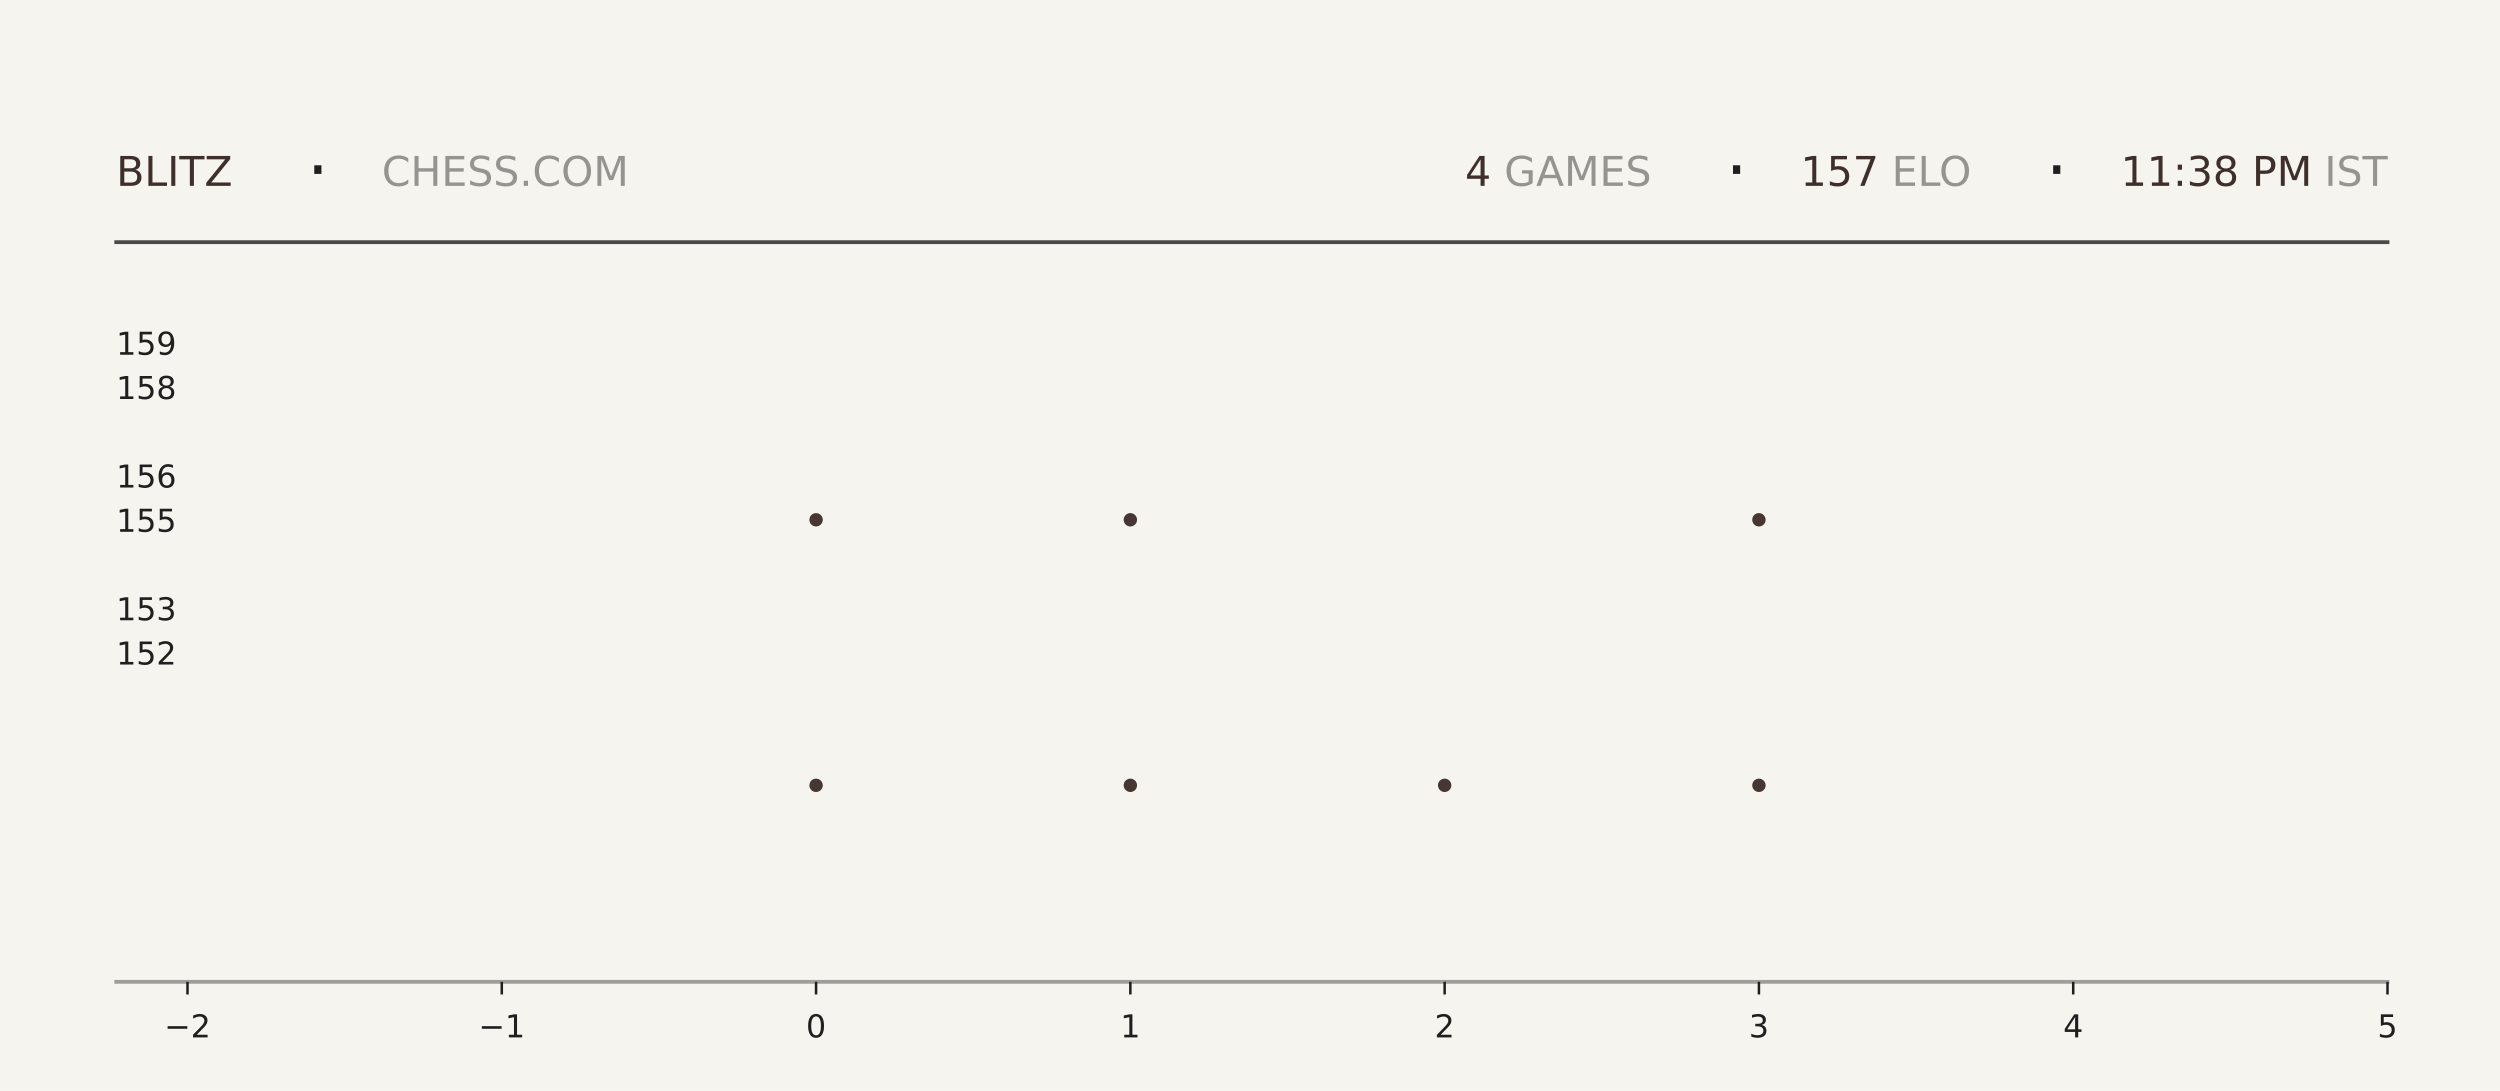
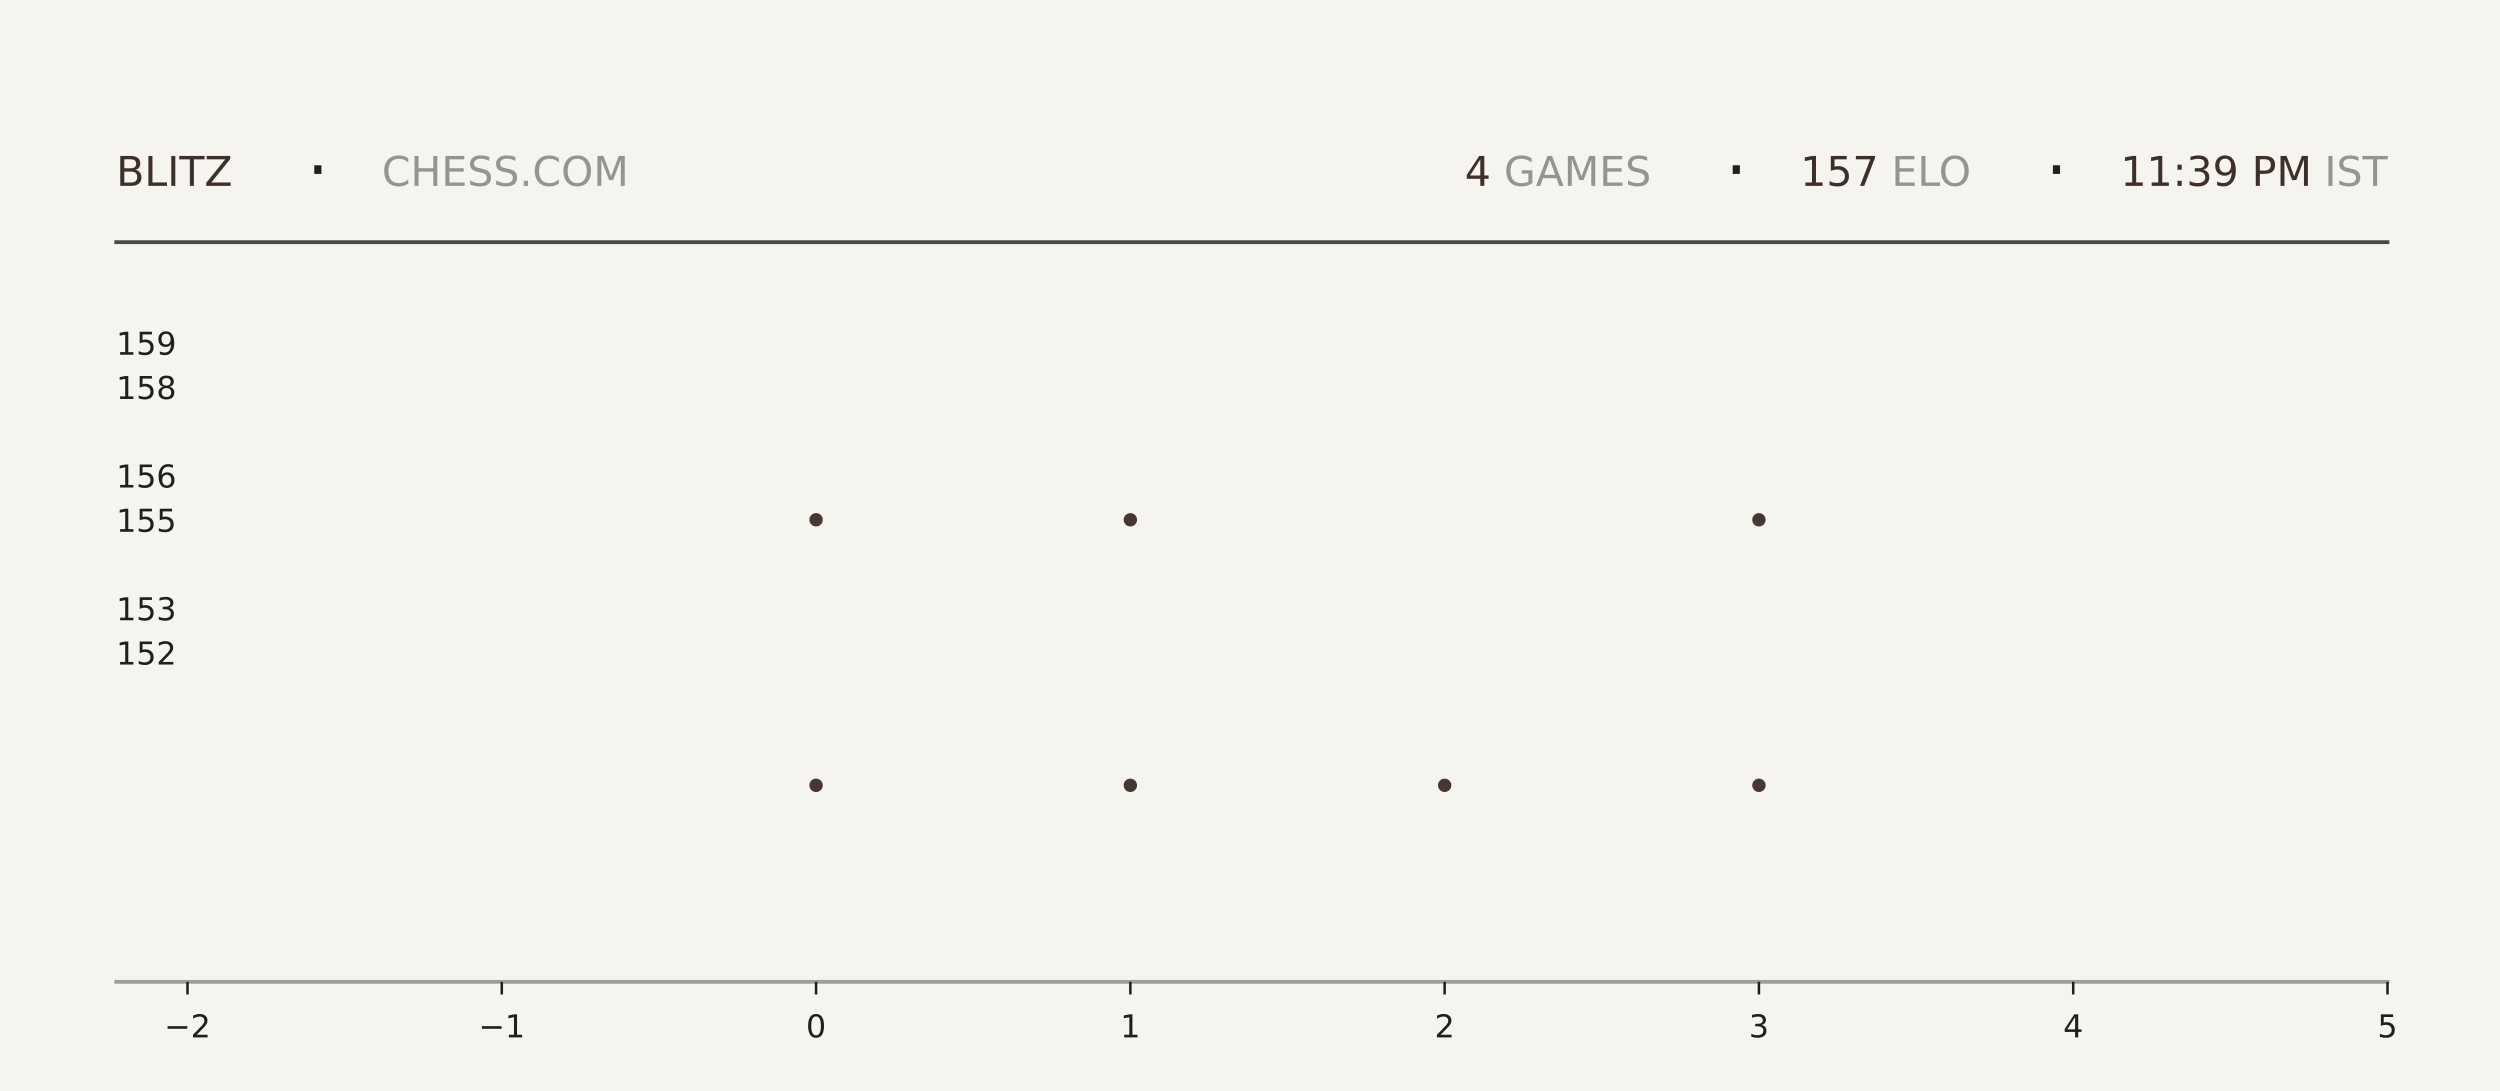
<svg xmlns="http://www.w3.org/2000/svg" xmlns:xlink="http://www.w3.org/1999/xlink" width="792pt" height="345.6pt" viewBox="0 0 792 345.6" version="1.1">
  <defs>
    <style type="text/css">*{stroke-linejoin: round; stroke-linecap: butt}</style>
  </defs>
  <g id="figure_1">
    <g id="patch_1">
      <path d="M 0 345.6  L 792 345.6  L 792 0  L 0 0  z " style="fill: #f6f4ef" />
    </g>
    <g id="axes_1">
      <g id="patch_2">
        <path d="M 59.4 311.04  L 756.36 311.04  L 756.36 103.68  L 59.4 103.68  z " style="fill: #f6f4ef" />
      </g>
      <g id="PathCollection_1">
        <defs>
-           <path id="m984a366573" d="M 0 2.121  C 0.563 2.121 1.102 1.898 1.5 1.5  C 1.898 1.102 2.121 0.563 2.121 0  C 2.121 -0.563 1.898 -1.102 1.5 -1.5  C 1.102 -1.898 0.563 -2.121 0 -2.121  C -0.563 -2.121 -1.102 -1.898 -1.5 -1.5  C -1.898 -1.102 -2.121 -0.563 -2.121 0  C -2.121 0.563 -1.898 1.102 -1.5 1.5  C -1.102 1.898 -0.563 2.121 0 2.121  z " />
-         </defs>
-         <g clip-path="url(#p664d80d4a1)">
-           <use xlink:href="#m984a366573" x="258.531" y="248.79" style="fill: #3e2f2a; fill-opacity: 0.95" />
-           <use xlink:href="#m984a366573" x="258.531" y="164.668" style="fill: #3e2f2a; fill-opacity: 0.95" />
+           <path id="m3b3608b9f2" d="M 0 2.121  C 0.563 2.121 1.102 1.898 1.5 1.5  C 1.898 1.102 2.121 0.563 2.121 0  C 2.121 -0.563 1.898 -1.102 1.5 -1.5  C 1.102 -1.898 0.563 -2.121 0 -2.121  C -0.563 -2.121 -1.102 -1.898 -1.5 -1.5  C -1.898 -1.102 -2.121 -0.563 -2.121 0  C -2.121 0.563 -1.898 1.102 -1.5 1.5  C -1.102 1.898 -0.563 2.121 0 2.121  z " />
+         </defs>
+         <g clip-path="url(#pa72ec23ff9)">
+           <use xlink:href="#m3b3608b9f2" x="258.531" y="248.79" style="fill: #3e2f2a; fill-opacity: 0.95" />
+           <use xlink:href="#m3b3608b9f2" x="258.531" y="164.668" style="fill: #3e2f2a; fill-opacity: 0.95" />
        </g>
      </g>
      <g id="PathCollection_2">
-         <g clip-path="url(#p664d80d4a1)">
-           <use xlink:href="#m984a366573" x="358.097" y="248.79" style="fill: #3e2f2a; fill-opacity: 0.95" />
-           <use xlink:href="#m984a366573" x="358.097" y="164.668" style="fill: #3e2f2a; fill-opacity: 0.95" />
-           <use xlink:href="#m984a366573" x="358.097" y="80.547" style="fill: #3e2f2a; fill-opacity: 0.95" />
+         <g clip-path="url(#pa72ec23ff9)">
+           <use xlink:href="#m3b3608b9f2" x="358.097" y="248.79" style="fill: #3e2f2a; fill-opacity: 0.95" />
+           <use xlink:href="#m3b3608b9f2" x="358.097" y="164.668" style="fill: #3e2f2a; fill-opacity: 0.95" />
+           <use xlink:href="#m3b3608b9f2" x="358.097" y="80.547" style="fill: #3e2f2a; fill-opacity: 0.95" />
        </g>
      </g>
      <g id="PathCollection_3">
-         <g clip-path="url(#p664d80d4a1)">
-           <use xlink:href="#m984a366573" x="457.663" y="248.79" style="fill: #3e2f2a; fill-opacity: 0.95" />
+         <g clip-path="url(#pa72ec23ff9)">
+           <use xlink:href="#m3b3608b9f2" x="457.663" y="248.79" style="fill: #3e2f2a; fill-opacity: 0.95" />
        </g>
      </g>
      <g id="PathCollection_4">
-         <g clip-path="url(#p664d80d4a1)">
-           <use xlink:href="#m984a366573" x="557.229" y="248.79" style="fill: #3e2f2a; fill-opacity: 0.95" />
-           <use xlink:href="#m984a366573" x="557.229" y="164.668" style="fill: #3e2f2a; fill-opacity: 0.95" />
-           <use xlink:href="#m984a366573" x="557.229" y="80.547" style="fill: #3e2f2a; fill-opacity: 0.95" />
+         <g clip-path="url(#pa72ec23ff9)">
+           <use xlink:href="#m3b3608b9f2" x="557.229" y="248.79" style="fill: #3e2f2a; fill-opacity: 0.95" />
+           <use xlink:href="#m3b3608b9f2" x="557.229" y="164.668" style="fill: #3e2f2a; fill-opacity: 0.95" />
+           <use xlink:href="#m3b3608b9f2" x="557.229" y="80.547" style="fill: #3e2f2a; fill-opacity: 0.95" />
        </g>
      </g>
      <g id="matplotlib.axis_1">
        <g id="xtick_1">
          <g id="line2d_1">
            <defs>
-               <path id="m6e88be7aa5" d="M 0 0  L 0 4  " style="stroke: #1f1f1f; stroke-width: 0.8" />
+               <path id="m2c650668fe" d="M 0 0  L 0 4  " style="stroke: #1f1f1f; stroke-width: 0.8" />
            </defs>
            <g>
-               <use xlink:href="#m6e88be7aa5" x="59.4" y="311.04" style="fill: #1f1f1f; stroke: #1f1f1f; stroke-width: 0.8" />
+               <use xlink:href="#m2c650668fe" x="59.4" y="311.04" style="fill: #1f1f1f; stroke: #1f1f1f; stroke-width: 0.8" />
            </g>
          </g>
          <g id="text_1">
            <g style="fill: #1f1f1f" transform="translate(52.02891 328.6384) scale(0.1 -0.1)">
              <defs>
                <path id="DejaVuSans-2212" d="M 678 2272  L 4684 2272  L 4684 1741  L 678 1741  L 678 2272  z " transform="scale(0.015625)" />
                <path id="DejaVuSans-32" d="M 1228 531  L 3431 531  L 3431 0  L 469 0  L 469 531  Q 828 903 1448 1529  Q 2069 2156 2228 2338  Q 2531 2678 2651 2914  Q 2772 3150 2772 3378  Q 2772 3750 2511 3984  Q 2250 4219 1831 4219  Q 1534 4219 1204 4116  Q 875 4013 500 3803  L 500 4441  Q 881 4594 1212 4672  Q 1544 4750 1819 4750  Q 2544 4750 2975 4387  Q 3406 4025 3406 3419  Q 3406 3131 3298 2873  Q 3191 2616 2906 2266  Q 2828 2175 2409 1742  Q 1991 1309 1228 531  z " transform="scale(0.015625)" />
              </defs>
              <use xlink:href="#DejaVuSans-2212" />
              <use xlink:href="#DejaVuSans-32" transform="translate(83.78906 0)" />
            </g>
          </g>
        </g>
        <g id="xtick_2">
          <g id="line2d_2">
            <g>
-               <use xlink:href="#m6e88be7aa5" x="158.966" y="311.04" style="fill: #1f1f1f; stroke: #1f1f1f; stroke-width: 0.8" />
+               <use xlink:href="#m2c650668fe" x="158.966" y="311.04" style="fill: #1f1f1f; stroke: #1f1f1f; stroke-width: 0.8" />
            </g>
          </g>
          <g id="text_2">
            <g style="fill: #1f1f1f" transform="translate(151.5946 328.6384) scale(0.1 -0.1)">
              <defs>
                <path id="DejaVuSans-31" d="M 794 531  L 1825 531  L 1825 4091  L 703 3866  L 703 4441  L 1819 4666  L 2450 4666  L 2450 531  L 3481 531  L 3481 0  L 794 0  L 794 531  z " transform="scale(0.015625)" />
              </defs>
              <use xlink:href="#DejaVuSans-2212" />
              <use xlink:href="#DejaVuSans-31" transform="translate(83.78906 0)" />
            </g>
          </g>
        </g>
        <g id="xtick_3">
          <g id="line2d_3">
            <g>
-               <use xlink:href="#m6e88be7aa5" x="258.531" y="311.04" style="fill: #1f1f1f; stroke: #1f1f1f; stroke-width: 0.8" />
+               <use xlink:href="#m2c650668fe" x="258.531" y="311.04" style="fill: #1f1f1f; stroke: #1f1f1f; stroke-width: 0.8" />
            </g>
          </g>
          <g id="text_3">
            <g style="fill: #1f1f1f" transform="translate(255.3502 328.6384) scale(0.1 -0.1)">
              <defs>
                <path id="DejaVuSans-30" d="M 2034 4250  Q 1547 4250 1301 3770  Q 1056 3291 1056 2328  Q 1056 1369 1301 889  Q 1547 409 2034 409  Q 2525 409 2770 889  Q 3016 1369 3016 2328  Q 3016 3291 2770 3770  Q 2525 4250 2034 4250  z M 2034 4750  Q 2819 4750 3233 4129  Q 3647 3509 3647 2328  Q 3647 1150 3233 529  Q 2819 -91 2034 -91  Q 1250 -91 836 529  Q 422 1150 422 2328  Q 422 3509 836 4129  Q 1250 4750 2034 4750  z " transform="scale(0.015625)" />
              </defs>
              <use xlink:href="#DejaVuSans-30" />
            </g>
          </g>
        </g>
        <g id="xtick_4">
          <g id="line2d_4">
            <g>
-               <use xlink:href="#m6e88be7aa5" x="358.097" y="311.04" style="fill: #1f1f1f; stroke: #1f1f1f; stroke-width: 0.8" />
+               <use xlink:href="#m2c650668fe" x="358.097" y="311.04" style="fill: #1f1f1f; stroke: #1f1f1f; stroke-width: 0.8" />
            </g>
          </g>
          <g id="text_4">
            <g style="fill: #1f1f1f" transform="translate(354.9159 328.6384) scale(0.1 -0.1)">
              <use xlink:href="#DejaVuSans-31" />
            </g>
          </g>
        </g>
        <g id="xtick_5">
          <g id="line2d_5">
            <g>
-               <use xlink:href="#m6e88be7aa5" x="457.663" y="311.04" style="fill: #1f1f1f; stroke: #1f1f1f; stroke-width: 0.8" />
+               <use xlink:href="#m2c650668fe" x="457.663" y="311.04" style="fill: #1f1f1f; stroke: #1f1f1f; stroke-width: 0.8" />
            </g>
          </g>
          <g id="text_5">
            <g style="fill: #1f1f1f" transform="translate(454.4816 328.6384) scale(0.1 -0.1)">
              <use xlink:href="#DejaVuSans-32" />
            </g>
          </g>
        </g>
        <g id="xtick_6">
          <g id="line2d_6">
            <g>
-               <use xlink:href="#m6e88be7aa5" x="557.229" y="311.04" style="fill: #1f1f1f; stroke: #1f1f1f; stroke-width: 0.8" />
+               <use xlink:href="#m2c650668fe" x="557.229" y="311.04" style="fill: #1f1f1f; stroke: #1f1f1f; stroke-width: 0.8" />
            </g>
          </g>
          <g id="text_6">
            <g style="fill: #1f1f1f" transform="translate(554.0473 328.6384) scale(0.1 -0.1)">
              <defs>
                <path id="DejaVuSans-33" d="M 2597 2516  Q 3050 2419 3304 2112  Q 3559 1806 3559 1356  Q 3559 666 3084 287  Q 2609 -91 1734 -91  Q 1441 -91 1130 -33  Q 819 25 488 141  L 488 750  Q 750 597 1062 519  Q 1375 441 1716 441  Q 2309 441 2620 675  Q 2931 909 2931 1356  Q 2931 1769 2642 2001  Q 2353 2234 1838 2234  L 1294 2234  L 1294 2753  L 1863 2753  Q 2328 2753 2575 2939  Q 2822 3125 2822 3475  Q 2822 3834 2567 4026  Q 2313 4219 1838 4219  Q 1578 4219 1281 4162  Q 984 4106 628 3988  L 628 4550  Q 988 4650 1302 4700  Q 1616 4750 1894 4750  Q 2613 4750 3031 4423  Q 3450 4097 3450 3541  Q 3450 3153 3228 2886  Q 3006 2619 2597 2516  z " transform="scale(0.015625)" />
              </defs>
              <use xlink:href="#DejaVuSans-33" />
            </g>
          </g>
        </g>
        <g id="xtick_7">
          <g id="line2d_7">
            <g>
-               <use xlink:href="#m6e88be7aa5" x="656.794" y="311.04" style="fill: #1f1f1f; stroke: #1f1f1f; stroke-width: 0.8" />
+               <use xlink:href="#m2c650668fe" x="656.794" y="311.04" style="fill: #1f1f1f; stroke: #1f1f1f; stroke-width: 0.8" />
            </g>
          </g>
          <g id="text_7">
            <g style="fill: #1f1f1f" transform="translate(653.613 328.6384) scale(0.1 -0.1)">
              <defs>
                <path id="DejaVuSans-34" d="M 2419 4116  L 825 1625  L 2419 1625  L 2419 4116  z M 2253 4666  L 3047 4666  L 3047 1625  L 3713 1625  L 3713 1100  L 3047 1100  L 3047 0  L 2419 0  L 2419 1100  L 313 1100  L 313 1709  L 2253 4666  z " transform="scale(0.015625)" />
              </defs>
              <use xlink:href="#DejaVuSans-34" />
            </g>
          </g>
        </g>
        <g id="xtick_8">
          <g id="line2d_8">
            <g>
-               <use xlink:href="#m6e88be7aa5" x="756.36" y="311.04" style="fill: #1f1f1f; stroke: #1f1f1f; stroke-width: 0.8" />
+               <use xlink:href="#m2c650668fe" x="756.36" y="311.04" style="fill: #1f1f1f; stroke: #1f1f1f; stroke-width: 0.8" />
            </g>
          </g>
          <g id="text_8">
            <g style="fill: #1f1f1f" transform="translate(753.1788 328.6384) scale(0.1 -0.1)">
              <defs>
                <path id="DejaVuSans-35" d="M 691 4666  L 3169 4666  L 3169 4134  L 1269 4134  L 1269 2991  Q 1406 3038 1543 3061  Q 1681 3084 1819 3084  Q 2600 3084 3056 2656  Q 3513 2228 3513 1497  Q 3513 744 3044 326  Q 2575 -91 1722 -91  Q 1428 -91 1123 -41  Q 819 9 494 109  L 494 744  Q 775 591 1075 516  Q 1375 441 1709 441  Q 2250 441 2565 725  Q 2881 1009 2881 1497  Q 2881 1984 2565 2268  Q 2250 2553 1709 2553  Q 1456 2553 1204 2497  Q 953 2441 691 2322  L 691 4666  z " transform="scale(0.015625)" />
              </defs>
              <use xlink:href="#DejaVuSans-35" />
            </g>
          </g>
        </g>
      </g>
      <g id="matplotlib.axis_2">
        <g id="ytick_1">
          <g id="line2d_9" />
          <g id="text_9">
            <g style="fill: #1f1f1f" transform="translate(36.8125 210.5283) scale(0.1 -0.1)">
              <use xlink:href="#DejaVuSans-31" />
              <use xlink:href="#DejaVuSans-35" transform="translate(63.62305 0)" />
              <use xlink:href="#DejaVuSans-32" transform="translate(127.2461 0)" />
            </g>
          </g>
        </g>
        <g id="ytick_2">
          <g id="line2d_10" />
          <g id="text_10">
            <g style="fill: #1f1f1f" transform="translate(36.8125 196.508) scale(0.1 -0.1)">
              <use xlink:href="#DejaVuSans-31" />
              <use xlink:href="#DejaVuSans-35" transform="translate(63.62305 0)" />
              <use xlink:href="#DejaVuSans-33" transform="translate(127.2461 0)" />
            </g>
          </g>
        </g>
        <g id="ytick_3">
          <g id="line2d_11" />
          <g id="text_11">
            <g style="fill: #1f1f1f" transform="translate(36.8125 168.4675) scale(0.1 -0.1)">
              <use xlink:href="#DejaVuSans-31" />
              <use xlink:href="#DejaVuSans-35" transform="translate(63.62305 0)" />
              <use xlink:href="#DejaVuSans-35" transform="translate(127.2461 0)" />
            </g>
          </g>
        </g>
        <g id="ytick_4">
          <g id="line2d_12" />
          <g id="text_12">
            <g style="fill: #1f1f1f" transform="translate(36.8125 154.4472) scale(0.1 -0.1)">
              <defs>
                <path id="DejaVuSans-36" d="M 2113 2584  Q 1688 2584 1439 2293  Q 1191 2003 1191 1497  Q 1191 994 1439 701  Q 1688 409 2113 409  Q 2538 409 2786 701  Q 3034 994 3034 1497  Q 3034 2003 2786 2293  Q 2538 2584 2113 2584  z M 3366 4563  L 3366 3988  Q 3128 4100 2886 4159  Q 2644 4219 2406 4219  Q 1781 4219 1451 3797  Q 1122 3375 1075 2522  Q 1259 2794 1537 2939  Q 1816 3084 2150 3084  Q 2853 3084 3261 2657  Q 3669 2231 3669 1497  Q 3669 778 3244 343  Q 2819 -91 2113 -91  Q 1303 -91 875 529  Q 447 1150 447 2328  Q 447 3434 972 4092  Q 1497 4750 2381 4750  Q 2619 4750 2861 4703  Q 3103 4656 3366 4563  z " transform="scale(0.015625)" />
              </defs>
              <use xlink:href="#DejaVuSans-31" />
              <use xlink:href="#DejaVuSans-35" transform="translate(63.62305 0)" />
              <use xlink:href="#DejaVuSans-36" transform="translate(127.2461 0)" />
            </g>
          </g>
        </g>
        <g id="ytick_5">
          <g id="line2d_13" />
          <g id="text_13">
            <g style="fill: #1f1f1f" transform="translate(36.8125 126.4066) scale(0.1 -0.1)">
              <defs>
                <path id="DejaVuSans-38" d="M 2034 2216  Q 1584 2216 1326 1975  Q 1069 1734 1069 1313  Q 1069 891 1326 650  Q 1584 409 2034 409  Q 2484 409 2743 651  Q 3003 894 3003 1313  Q 3003 1734 2745 1975  Q 2488 2216 2034 2216  z M 1403 2484  Q 997 2584 770 2862  Q 544 3141 544 3541  Q 544 4100 942 4425  Q 1341 4750 2034 4750  Q 2731 4750 3128 4425  Q 3525 4100 3525 3541  Q 3525 3141 3298 2862  Q 3072 2584 2669 2484  Q 3125 2378 3379 2068  Q 3634 1759 3634 1313  Q 3634 634 3220 271  Q 2806 -91 2034 -91  Q 1263 -91 848 271  Q 434 634 434 1313  Q 434 1759 690 2068  Q 947 2378 1403 2484  z M 1172 3481  Q 1172 3119 1398 2916  Q 1625 2713 2034 2713  Q 2441 2713 2670 2916  Q 2900 3119 2900 3481  Q 2900 3844 2670 4047  Q 2441 4250 2034 4250  Q 1625 4250 1398 4047  Q 1172 3844 1172 3481  z " transform="scale(0.015625)" />
              </defs>
              <use xlink:href="#DejaVuSans-31" />
              <use xlink:href="#DejaVuSans-35" transform="translate(63.62305 0)" />
              <use xlink:href="#DejaVuSans-38" transform="translate(127.2461 0)" />
            </g>
          </g>
        </g>
        <g id="ytick_6">
          <g id="line2d_14" />
          <g id="text_14">
            <g style="fill: #1f1f1f" transform="translate(36.8125 112.3863) scale(0.1 -0.1)">
              <defs>
                <path id="DejaVuSans-39" d="M 703 97  L 703 672  Q 941 559 1184 500  Q 1428 441 1663 441  Q 2288 441 2617 861  Q 2947 1281 2994 2138  Q 2813 1869 2534 1725  Q 2256 1581 1919 1581  Q 1219 1581 811 2004  Q 403 2428 403 3163  Q 403 3881 828 4315  Q 1253 4750 1959 4750  Q 2769 4750 3195 4129  Q 3622 3509 3622 2328  Q 3622 1225 3098 567  Q 2575 -91 1691 -91  Q 1453 -91 1209 -44  Q 966 3 703 97  z M 1959 2075  Q 2384 2075 2632 2365  Q 2881 2656 2881 3163  Q 2881 3666 2632 3958  Q 2384 4250 1959 4250  Q 1534 4250 1286 3958  Q 1038 3666 1038 3163  Q 1038 2656 1286 2365  Q 1534 2075 1959 2075  z " transform="scale(0.015625)" />
              </defs>
              <use xlink:href="#DejaVuSans-31" />
              <use xlink:href="#DejaVuSans-35" transform="translate(63.62305 0)" />
              <use xlink:href="#DejaVuSans-39" transform="translate(127.2461 0)" />
            </g>
          </g>
        </g>
      </g>
    </g>
    <g id="line2d_15">
      <path d="M 36.82 76.723  L 756.36 76.723  " style="fill: none; stroke: #1f1f1f; stroke-opacity: 0.8; stroke-width: 1.2; stroke-linecap: square" />
    </g>
    <g id="line2d_16">
      <path d="M 36.82 311.04  L 756.36 311.04  " style="fill: none; stroke: #1f1f1f; stroke-opacity: 0.4; stroke-width: 1.2; stroke-linecap: square" />
    </g>
    <g id="text_15">
      <g style="fill: #3e2f2a" transform="translate(36.82 58.88319) scale(0.13 -0.13)">
        <defs>
          <path id="DejaVuSans-42" d="M 1259 2228  L 1259 519  L 2272 519  Q 2781 519 3026 730  Q 3272 941 3272 1375  Q 3272 1813 3026 2020  Q 2781 2228 2272 2228  L 1259 2228  z M 1259 4147  L 1259 2741  L 2194 2741  Q 2656 2741 2882 2914  Q 3109 3088 3109 3444  Q 3109 3797 2882 3972  Q 2656 4147 2194 4147  L 1259 4147  z M 628 4666  L 2241 4666  Q 2963 4666 3353 4366  Q 3744 4066 3744 3513  Q 3744 3084 3544 2831  Q 3344 2578 2956 2516  Q 3422 2416 3680 2098  Q 3938 1781 3938 1306  Q 3938 681 3513 340  Q 3088 0 2303 0  L 628 0  L 628 4666  z " transform="scale(0.015625)" />
          <path id="DejaVuSans-4c" d="M 628 4666  L 1259 4666  L 1259 531  L 3531 531  L 3531 0  L 628 0  L 628 4666  z " transform="scale(0.015625)" />
          <path id="DejaVuSans-49" d="M 628 4666  L 1259 4666  L 1259 0  L 628 0  L 628 4666  z " transform="scale(0.015625)" />
          <path id="DejaVuSans-54" d="M -19 4666  L 3928 4666  L 3928 4134  L 2272 4134  L 2272 0  L 1638 0  L 1638 4134  L -19 4134  L -19 4666  z " transform="scale(0.015625)" />
          <path id="DejaVuSans-5a" d="M 359 4666  L 4025 4666  L 4025 4184  L 1075 531  L 4097 531  L 4097 0  L 288 0  L 288 481  L 3238 4134  L 359 4134  L 359 4666  z " transform="scale(0.015625)" />
        </defs>
        <use xlink:href="#DejaVuSans-42" />
        <use xlink:href="#DejaVuSans-4c" transform="translate(68.60352 0)" />
        <use xlink:href="#DejaVuSans-49" transform="translate(124.3164 0)" />
        <use xlink:href="#DejaVuSans-54" transform="translate(153.8086 0)" />
        <use xlink:href="#DejaVuSans-5a" transform="translate(214.8926 0)" />
      </g>
    </g>
    <g id="text_16">
      <g style="fill: #1f1f1f" transform="translate(97.21 61.36662) scale(0.22 -0.22)">
        <defs>
          <path id="DejaVuSans-b7" d="M 684 2619  L 1344 2619  L 1344 1825  L 684 1825  L 684 2619  z " transform="scale(0.015625)" />
        </defs>
        <use xlink:href="#DejaVuSans-b7" />
      </g>
    </g>
    <g id="text_17">
      <g style="fill: #1f1f1f; opacity: 0.45" transform="translate(120.97 58.88319) scale(0.13 -0.13)">
        <defs>
          <path id="DejaVuSans-43" d="M 4122 4306  L 4122 3641  Q 3803 3938 3442 4084  Q 3081 4231 2675 4231  Q 1875 4231 1450 3742  Q 1025 3253 1025 2328  Q 1025 1406 1450 917  Q 1875 428 2675 428  Q 3081 428 3442 575  Q 3803 722 4122 1019  L 4122 359  Q 3791 134 3420 21  Q 3050 -91 2638 -91  Q 1578 -91 968 557  Q 359 1206 359 2328  Q 359 3453 968 4101  Q 1578 4750 2638 4750  Q 3056 4750 3426 4639  Q 3797 4528 4122 4306  z " transform="scale(0.015625)" />
          <path id="DejaVuSans-48" d="M 628 4666  L 1259 4666  L 1259 2753  L 3553 2753  L 3553 4666  L 4184 4666  L 4184 0  L 3553 0  L 3553 2222  L 1259 2222  L 1259 0  L 628 0  L 628 4666  z " transform="scale(0.015625)" />
          <path id="DejaVuSans-45" d="M 628 4666  L 3578 4666  L 3578 4134  L 1259 4134  L 1259 2753  L 3481 2753  L 3481 2222  L 1259 2222  L 1259 531  L 3634 531  L 3634 0  L 628 0  L 628 4666  z " transform="scale(0.015625)" />
          <path id="DejaVuSans-53" d="M 3425 4513  L 3425 3897  Q 3066 4069 2747 4153  Q 2428 4238 2131 4238  Q 1616 4238 1336 4038  Q 1056 3838 1056 3469  Q 1056 3159 1242 3001  Q 1428 2844 1947 2747  L 2328 2669  Q 3034 2534 3370 2195  Q 3706 1856 3706 1288  Q 3706 609 3251 259  Q 2797 -91 1919 -91  Q 1588 -91 1214 -16  Q 841 59 441 206  L 441 856  Q 825 641 1194 531  Q 1563 422 1919 422  Q 2459 422 2753 634  Q 3047 847 3047 1241  Q 3047 1584 2836 1778  Q 2625 1972 2144 2069  L 1759 2144  Q 1053 2284 737 2584  Q 422 2884 422 3419  Q 422 4038 858 4394  Q 1294 4750 2059 4750  Q 2388 4750 2728 4690  Q 3069 4631 3425 4513  z " transform="scale(0.015625)" />
          <path id="DejaVuSans-2e" d="M 684 794  L 1344 794  L 1344 0  L 684 0  L 684 794  z " transform="scale(0.015625)" />
          <path id="DejaVuSans-4f" d="M 2522 4238  Q 1834 4238 1429 3725  Q 1025 3213 1025 2328  Q 1025 1447 1429 934  Q 1834 422 2522 422  Q 3209 422 3611 934  Q 4013 1447 4013 2328  Q 4013 3213 3611 3725  Q 3209 4238 2522 4238  z M 2522 4750  Q 3503 4750 4090 4092  Q 4678 3434 4678 2328  Q 4678 1225 4090 567  Q 3503 -91 2522 -91  Q 1538 -91 948 565  Q 359 1222 359 2328  Q 359 3434 948 4092  Q 1538 4750 2522 4750  z " transform="scale(0.015625)" />
          <path id="DejaVuSans-4d" d="M 628 4666  L 1569 4666  L 2759 1491  L 3956 4666  L 4897 4666  L 4897 0  L 4281 0  L 4281 4097  L 3078 897  L 2444 897  L 1241 4097  L 1241 0  L 628 0  L 628 4666  z " transform="scale(0.015625)" />
        </defs>
        <use xlink:href="#DejaVuSans-43" />
        <use xlink:href="#DejaVuSans-48" transform="translate(69.82422 0)" />
        <use xlink:href="#DejaVuSans-45" transform="translate(145.0195 0)" />
        <use xlink:href="#DejaVuSans-53" transform="translate(208.2031 0)" />
        <use xlink:href="#DejaVuSans-53" transform="translate(271.6797 0)" />
        <use xlink:href="#DejaVuSans-2e" transform="translate(335.1562 0)" />
        <use xlink:href="#DejaVuSans-43" transform="translate(366.9434 0)" />
        <use xlink:href="#DejaVuSans-4f" transform="translate(436.7676 0)" />
        <use xlink:href="#DejaVuSans-4d" transform="translate(515.4785 0)" />
      </g>
    </g>
    <g id="text_18">
-       <g style="fill: #3e2f2a" transform="translate(464.13 58.88319) scale(0.13 -0.13)">
+       <g style="fill: #3e2f2a" transform="translate(464.04 58.88319) scale(0.13 -0.13)">
        <use xlink:href="#DejaVuSans-34" />
      </g>
    </g>
    <g id="text_19">
-       <g style="fill: #1f1f1f; opacity: 0.45" transform="translate(472.41 58.88319) scale(0.13 -0.13)">
+       <g style="fill: #1f1f1f; opacity: 0.45" transform="translate(472.32 58.88319) scale(0.13 -0.13)">
        <defs>
          <path id="DejaVuSans-20" transform="scale(0.015625)" />
          <path id="DejaVuSans-47" d="M 3809 666  L 3809 1919  L 2778 1919  L 2778 2438  L 4434 2438  L 4434 434  Q 4069 175 3628 42  Q 3188 -91 2688 -91  Q 1594 -91 976 548  Q 359 1188 359 2328  Q 359 3472 976 4111  Q 1594 4750 2688 4750  Q 3144 4750 3555 4637  Q 3966 4525 4313 4306  L 4313 3634  Q 3963 3931 3569 4081  Q 3175 4231 2741 4231  Q 1884 4231 1454 3753  Q 1025 3275 1025 2328  Q 1025 1384 1454 906  Q 1884 428 2741 428  Q 3075 428 3337 486  Q 3600 544 3809 666  z " transform="scale(0.015625)" />
          <path id="DejaVuSans-41" d="M 2188 4044  L 1331 1722  L 3047 1722  L 2188 4044  z M 1831 4666  L 2547 4666  L 4325 0  L 3669 0  L 3244 1197  L 1141 1197  L 716 0  L 50 0  L 1831 4666  z " transform="scale(0.015625)" />
        </defs>
        <use xlink:href="#DejaVuSans-20" />
        <use xlink:href="#DejaVuSans-47" transform="translate(31.78711 0)" />
        <use xlink:href="#DejaVuSans-41" transform="translate(109.2773 0)" />
        <use xlink:href="#DejaVuSans-4d" transform="translate(177.6855 0)" />
        <use xlink:href="#DejaVuSans-45" transform="translate(263.9648 0)" />
        <use xlink:href="#DejaVuSans-53" transform="translate(327.1484 0)" />
      </g>
    </g>
    <g id="text_20">
-       <g style="fill: #1f1f1f" transform="translate(546.66 61.36662) scale(0.22 -0.22)">
+       <g style="fill: #1f1f1f" transform="translate(546.57 61.36662) scale(0.22 -0.22)">
        <use xlink:href="#DejaVuSans-b7" />
      </g>
    </g>
    <g id="text_21">
-       <g style="fill: #3e2f2a" transform="translate(570.42 58.88319) scale(0.13 -0.13)">
+       <g style="fill: #3e2f2a" transform="translate(570.33 58.88319) scale(0.13 -0.13)">
        <defs>
          <path id="DejaVuSans-37" d="M 525 4666  L 3525 4666  L 3525 4397  L 1831 0  L 1172 0  L 2766 4134  L 525 4134  L 525 4666  z " transform="scale(0.015625)" />
        </defs>
        <use xlink:href="#DejaVuSans-31" />
        <use xlink:href="#DejaVuSans-35" transform="translate(63.62305 0)" />
        <use xlink:href="#DejaVuSans-37" transform="translate(127.2461 0)" />
      </g>
    </g>
    <g id="text_22">
-       <g style="fill: #1f1f1f; opacity: 0.45" transform="translate(595.17 58.88319) scale(0.13 -0.13)">
+       <g style="fill: #1f1f1f; opacity: 0.45" transform="translate(595.08 58.88319) scale(0.13 -0.13)">
        <use xlink:href="#DejaVuSans-20" />
        <use xlink:href="#DejaVuSans-45" transform="translate(31.78711 0)" />
        <use xlink:href="#DejaVuSans-4c" transform="translate(94.9707 0)" />
        <use xlink:href="#DejaVuSans-4f" transform="translate(147.0586 0)" />
      </g>
    </g>
    <g id="text_23">
-       <g style="fill: #1f1f1f" transform="translate(648.09 61.36662) scale(0.22 -0.22)">
+       <g style="fill: #1f1f1f" transform="translate(648 61.36662) scale(0.22 -0.22)">
        <use xlink:href="#DejaVuSans-b7" />
      </g>
    </g>
    <g id="text_24">
-       <g style="fill: #3e2f2a" transform="translate(671.85 58.88319) scale(0.13 -0.13)">
+       <g style="fill: #3e2f2a" transform="translate(671.76 58.88319) scale(0.13 -0.13)">
        <defs>
          <path id="DejaVuSans-3a" d="M 750 794  L 1409 794  L 1409 0  L 750 0  L 750 794  z M 750 3309  L 1409 3309  L 1409 2516  L 750 2516  L 750 3309  z " transform="scale(0.015625)" />
          <path id="DejaVuSans-50" d="M 1259 4147  L 1259 2394  L 2053 2394  Q 2494 2394 2734 2622  Q 2975 2850 2975 3272  Q 2975 3691 2734 3919  Q 2494 4147 2053 4147  L 1259 4147  z M 628 4666  L 2053 4666  Q 2838 4666 3239 4311  Q 3641 3956 3641 3272  Q 3641 2581 3239 2228  Q 2838 1875 2053 1875  L 1259 1875  L 1259 0  L 628 0  L 628 4666  z " transform="scale(0.015625)" />
        </defs>
        <use xlink:href="#DejaVuSans-31" />
        <use xlink:href="#DejaVuSans-31" transform="translate(63.62305 0)" />
        <use xlink:href="#DejaVuSans-3a" transform="translate(127.2461 0)" />
        <use xlink:href="#DejaVuSans-33" transform="translate(160.9375 0)" />
-         <use xlink:href="#DejaVuSans-38" transform="translate(224.5605 0)" />
+         <use xlink:href="#DejaVuSans-39" transform="translate(224.5605 0)" />
        <use xlink:href="#DejaVuSans-20" transform="translate(288.1836 0)" />
        <use xlink:href="#DejaVuSans-50" transform="translate(319.9707 0)" />
        <use xlink:href="#DejaVuSans-4d" transform="translate(380.2734 0)" />
      </g>
    </g>
    <g id="text_25">
      <g style="fill: #1f1f1f; opacity: 0.45" transform="translate(732.24 58.88319) scale(0.13 -0.13)">
        <use xlink:href="#DejaVuSans-20" />
        <use xlink:href="#DejaVuSans-49" transform="translate(31.78711 0)" />
        <use xlink:href="#DejaVuSans-53" transform="translate(61.2793 0)" />
        <use xlink:href="#DejaVuSans-54" transform="translate(124.7559 0)" />
      </g>
    </g>
  </g>
  <defs>
-     <clipPath id="p664d80d4a1">
+     <clipPath id="pa72ec23ff9">
      <rect x="59.4" y="103.68" width="696.96" height="207.36" />
    </clipPath>
  </defs>
</svg>
